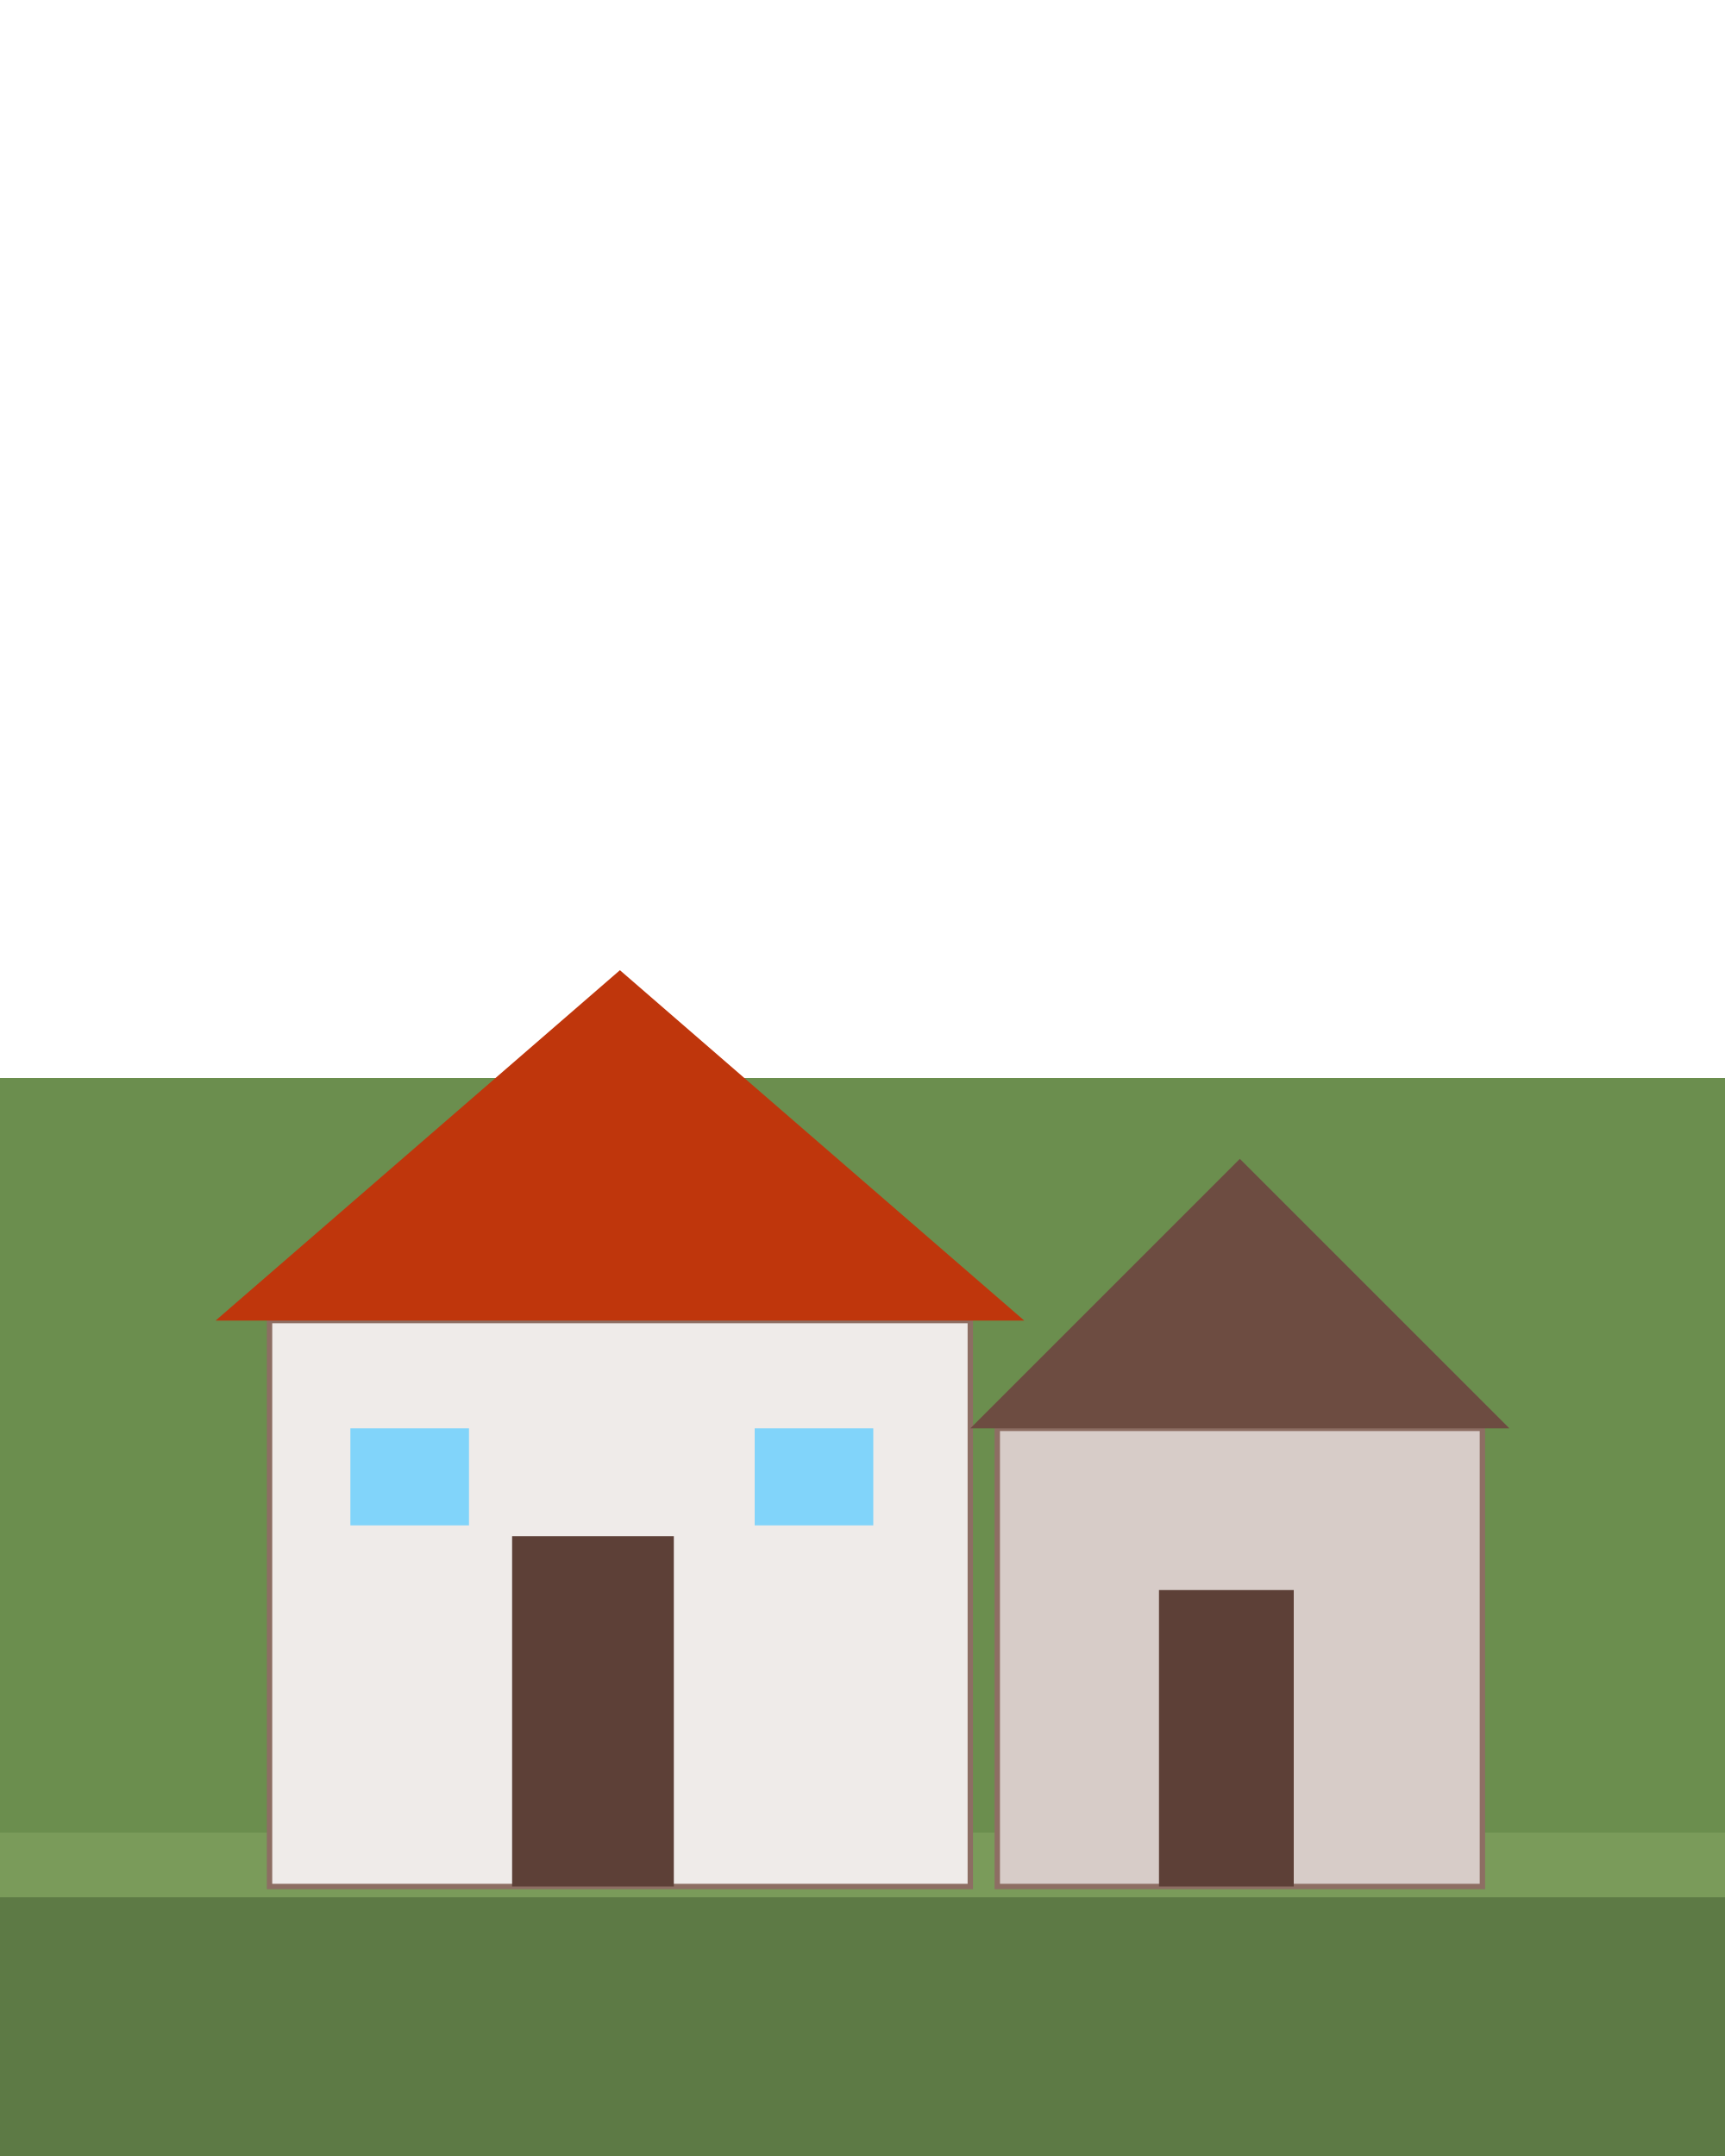
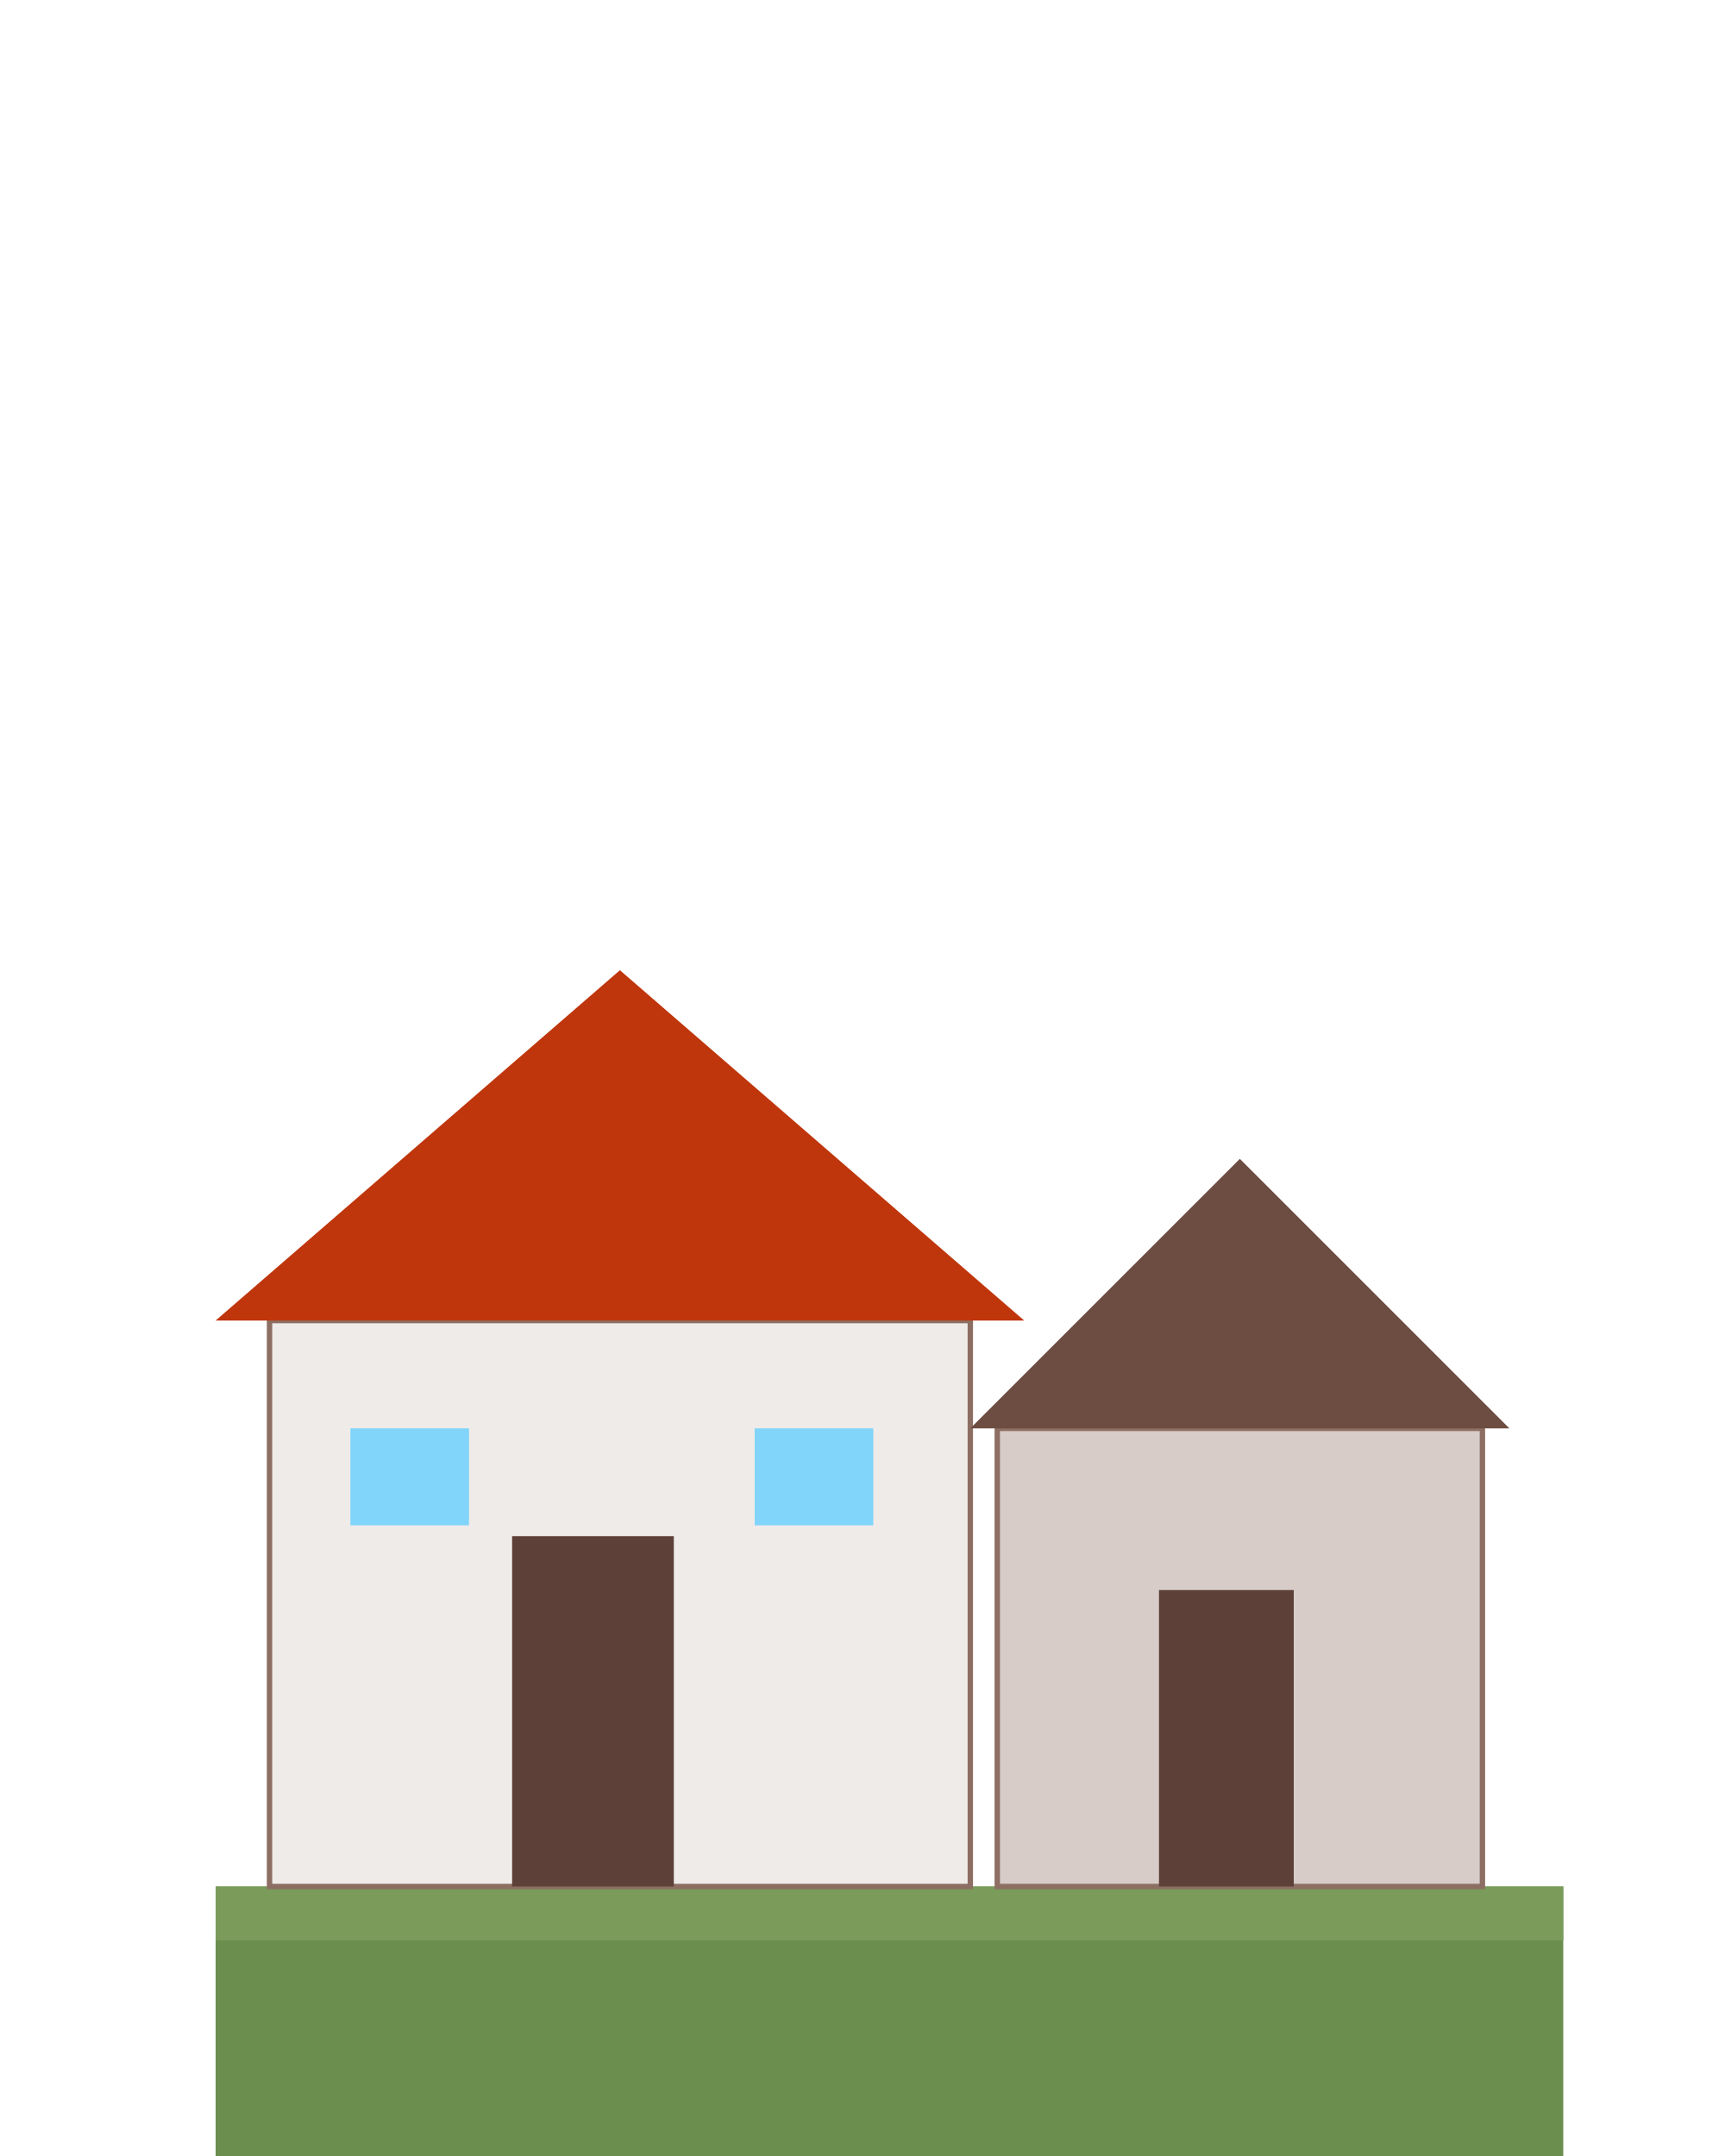
<svg xmlns="http://www.w3.org/2000/svg" width="320" height="400" viewBox="0 0 320 400">
-   <rect x="0" y="200" width="320" height="200" fill="#6B8E4E" />
-   <rect x="0" y="340" width="320" height="60" fill="#5D7A45" />
-   <rect x="0" y="340" width="320" height="12" fill="#7A9B5A" />
+   <rect x="40" y="350" width="250" height="50" fill="#6B8E4E" />
+   <rect x="40" y="350" width="250" height="10" fill="#7A9B5A" />
  <rect x="50" y="245" width="130" height="105" fill="#EFEBE9" stroke="#8D6E63" stroke-width="1" />
  <polygon points="40,245 115,180 190,245" fill="#BF360C" />
  <rect x="95" y="285" width="30" height="65" fill="#5D4037" />
  <rect x="65" y="265" width="22" height="18" fill="#81D4FA" />
  <rect x="140" y="265" width="22" height="18" fill="#81D4FA" />
  <rect x="185" y="265" width="90" height="85" fill="#D7CCC8" stroke="#8D6E63" stroke-width="1" />
  <polygon points="180,265 230,215 280,265" fill="#6D4C41" />
  <rect x="215" y="295" width="25" height="55" fill="#5D4037" />
</svg>
